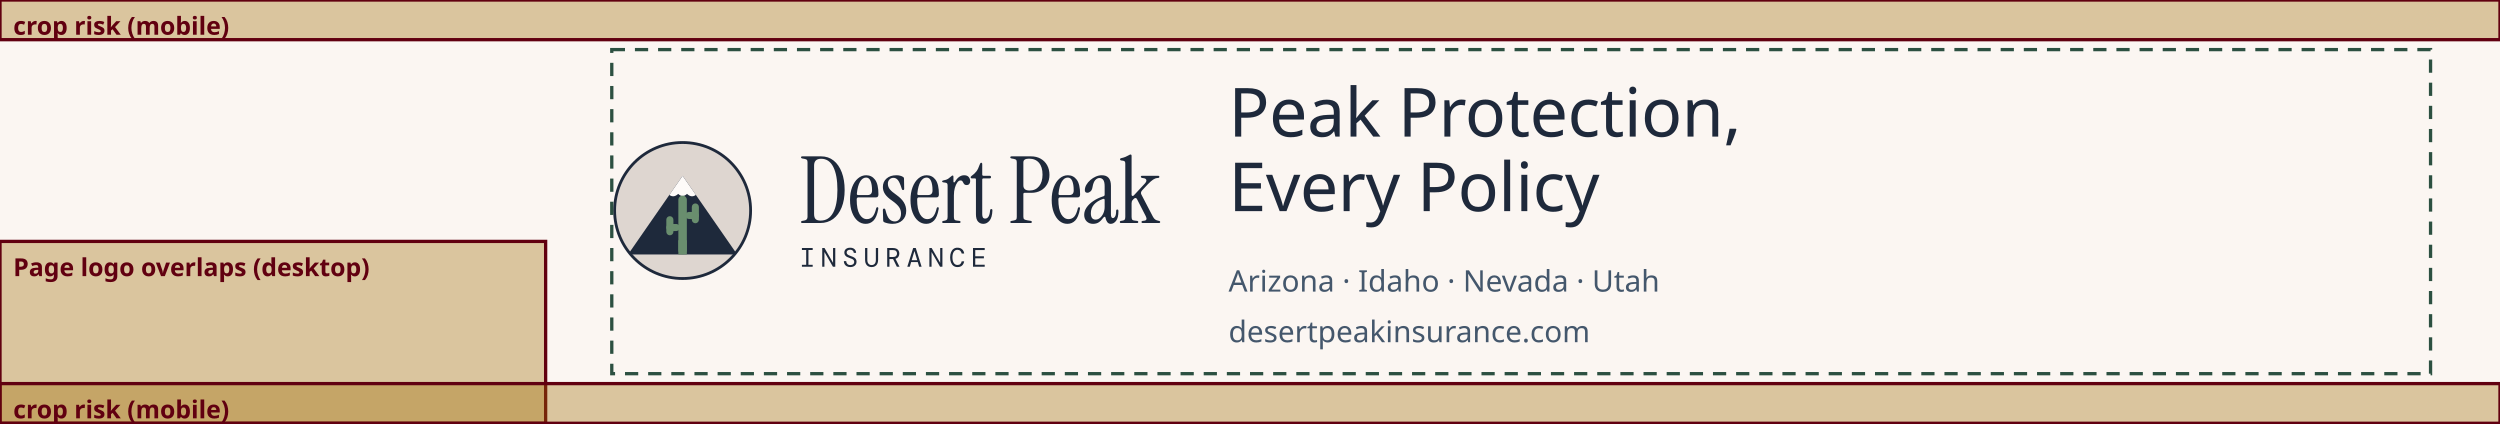
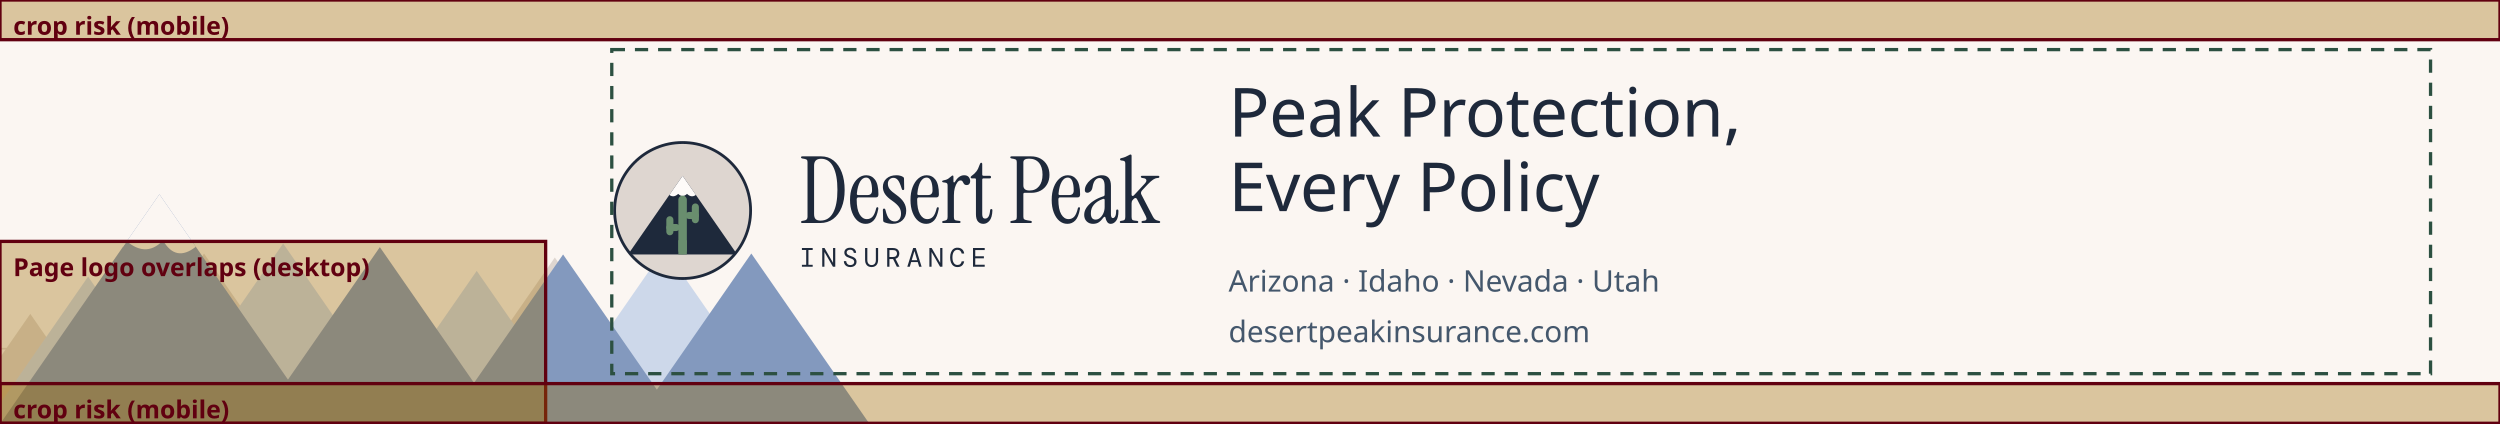
<svg xmlns="http://www.w3.org/2000/svg" viewBox="0 0 1512 256" width="1512" height="256" role="img" aria-labelledby="t">
  <style>@font-face{font-family:"Archivo";src:url("../../../../fonts/archivo-variable.woff2") format("woff2");font-weight:100 900;font-stretch:62% 125%;font-style:normal;font-display:block}
@font-face{font-family:"Archivo";src:url("../../../../fonts/archivo-italic-variable.woff2") format("woff2");font-weight:100 900;font-stretch:62% 125%;font-style:italic;font-display:block}
@font-face{font-family:"Source Serif 4";src:url("../../../../fonts/source-serif-4-variable.woff2") format("woff2");font-weight:200 900;font-style:normal;font-display:block}
@font-face{font-family:"Source Serif 4";src:url("../../../../fonts/source-serif-4-italic-variable.woff2") format("woff2");font-weight:200 900;font-style:italic;font-display:block}
@font-face{font-family:"Instrument Serif";src:url("../../../../fonts/instrument-serif-400.woff2") format("woff2");font-weight:400;font-style:normal;font-display:block}
@font-face{font-family:"Figtree";src:url("../../../../fonts/figtree-variable.woff2") format("woff2");font-weight:300 900;font-style:normal;font-display:block}
@font-face{font-family:"Figtree";src:url("../../../../fonts/figtree-italic-variable.woff2") format("woff2");font-weight:300 900;font-style:italic;font-display:block}
@font-face{font-family:"DM Mono";src:url("../../../../fonts/dm-mono-400.woff2") format("woff2");font-weight:400;font-style:normal;font-display:block}</style>
  <rect width="1512" height="256" fill="#FBF6F2" />
+   <g data-art="ridges">
+     <rect x="0" y="210.38" width="344.4" height="1" fill="#DED6D0" />
+     <polygon fill="#F1EAE5" points="-40,258 -38.56,258 -4.52,208.92 29.53,258 24.01,258 59.3,207.12 94.6,258 80.25,258 107.99,218.01 135.73,258 130.48,258 162.54,211.78 194.6,258 186.13,258 221.49,207.03 256.85,258 245.88,258 287.81,197.57 329.73,258 318.02,258 349.99,211.92 381.95,258 373.57,258 400.02,219.87 426.47,258 404.4,258" />
+     <polygon fill="#DED6D0" points="-40,258 -28.98,258 18.32,189.82 65.62,258 50.81,258 123.4,153.35 196,258 176.35,258 233.94,174.99 291.52,258 264.59,258 335.55,155.72 406.5,258 390.36,258 439.38,187.33 488.41,258 404.4,258" />
+     <polygon fill="#CDD8EA" points="-40,258 -9.65,258 53.28,167.29 116.21,258 94.42,258 171.24,147.26 248.05,258 222.98,258 288.32,163.81 353.66,258 327.25,258 401.94,150.33 476.63,258 404.4,258" />
+     <polygon fill="#8399BE" points="-40,258 -1.06,258 96.4,117.5 193.87,258 154.45,258 229.74,149.46 305.04,258 268.34,258 340.55,153.9 412.76,258 381.78,258 454.4,153.32 527.01,258 404.4,258" />
+     <path fill="#FBF6F2" d="M 96.4 117.5 L 118.42 149.24 q -12.11 9.52 -19.82 -3.81 q -11.01 11.43 -24.22 -1.59 L 74.38 149.24 Z" />
+   </g>
  <g data-logo="daniel/logo-horizontal.svg" transform="translate(370 84.48) scale(1.26)">
    <g transform="scale(.17)">
      <circle cx="200" cy="200" r="192" fill="#ded6d0" />
      <clipPath id="dpc">
        <circle cx="200" cy="200" r="192" />
      </clipPath>
      <g clip-path="url(#dpc)">
        <path fill="#1e293b" d="m200 102 154 222H46z" />
        <path fill="#fefbf9" d="m200 102 37.46 54q-12.49 9-24.97-3-12.49 12-24.98 0-12.48 12-24.97 3Z" />
        <g fill="#698e6e">
          <rect width="24" height="166" x="188" y="158" rx="12" />
          <path d="M188 284h24v40h-24z" />
          <rect width="20" height="56" x="226" y="180" rx="10" />
          <rect width="38" height="20" x="208" y="204" rx="10" />
          <rect width="20" height="54" x="154" y="216" rx="10" />
          <rect width="38" height="20" x="154" y="238" rx="10" />
        </g>
      </g>
      <circle cx="200" cy="200" r="192" fill="none" stroke="#1e293b" stroke-width="8" />
    </g>
    <path fill="#1e293b" d="M91.51 40q-.67 0-.67-.49 0-.4.58-.53l1.02-.18q1.52-.27 1.52-1.73V10.93q0-.93-.29-1.24t-1.23-.49l-1.02-.18q-.58-.13-.58-.53 0-.49.67-.49h8.98q3.47 0 6 2.02t3.91 5.67q1.38 3.64 1.38 8.44 0 4.85-1.45 8.4-1.44 3.56-4.06 5.51-2.63 1.96-6.23 1.96Zm8.71-1.16q3.96 0 6.02-3.77 2.07-3.78 2.07-10.94 0-7.11-1.98-11.04-1.97-3.93-5.84-3.93-3.38 0-3.38 3.24v23.2q0 1.78.73 2.51.74.73 2.38.73m21.65 1.56q-2.14 0-3.83-1.42-1.68-1.42-2.68-4.02t-1-6.03q0-3.51 1.02-6.17t2.8-4.18 3.95-1.51q2.63 0 4.25 2.15 1.62 2.16 1.62 7 0 1.47-1.11 1.47h-8.45q-.88 0-.88 1.02 0 4.71 1.37 7.07 1.38 2.35 3.51 2.35 1.69 0 2.76-1.2t1.73-4.04q.14-.49.58-.49.53 0 .4.89-.71 3.95-2.27 5.53-1.55 1.58-3.77 1.58m-3.56-13.82h4.49q2.13 0 2.13-2.22 0-2.89-.71-4.54-.71-1.64-2.13-1.64-1.73 0-2.91 2t-1.54 5.69q-.08.71.67.71m16.4 13.82q-1.02 0-2.18-.24-1.15-.25-1.86-.6-.4-.23-.4-.76l-.14-4.98q0-.75.58-.75.49 0 .67.71.75 3.15 1.84 4.31t2.65 1.15q1.29 0 2.13-1t.84-2.77-.97-3.16-3.29-3.02q-2.31-1.56-3.38-3.13-1.07-1.58-1.07-3.45 0-2.53 1.78-4.09 1.78-1.55 4.71-1.55.89 0 1.74.2.84.2 1.51.64.4.27.4.71l.09 4.89q0 .67-.54.67-.31 0-.44-.2-.14-.2-.22-.51-.89-2.89-1.78-4.03-.89-1.13-2.18-1.13-1.16 0-1.91.8-.76.8-.76 2 0 1.56.94 2.71.93 1.16 3.37 2.85 2.23 1.6 3.36 3.44 1.13 1.85 1.13 4.02 0 2.85-1.82 4.56t-4.8 1.71m16.18 0q-2.13 0-3.82-1.42t-2.69-4.02-1-6.03q0-3.51 1.02-6.17t2.8-4.18 3.96-1.51q2.62 0 4.24 2.15 1.62 2.16 1.62 7 0 1.47-1.11 1.47h-8.44q-.89 0-.89 1.02 0 4.71 1.38 7.07 1.37 2.35 3.51 2.35 1.69 0 2.75-1.2 1.07-1.2 1.74-4.04.13-.49.57-.49.54 0 .4.89-.71 3.95-2.26 5.53-1.56 1.58-3.78 1.58m-3.56-13.82h4.49q2.14 0 2.14-2.22 0-2.89-.72-4.54-.71-1.64-2.13-1.64-1.73 0-2.91 2t-1.53 5.69q-.09.71.66.71m17.43-6.4q1.82-3.11 4.4-3.11 1.46 0 2.17.86.71.87.71 1.94 0 .84-.42 1.37t-1.31.54q-.71 0-1.04-.34-.34-.33-.54-.77-.2-.45-.46-.78-.27-.33-.89-.33-.8 0-1.51.95-.71.96-1.18 2.56t-.47 3.64v10.31q0 .94.29 1.34t1.22.48l1.2.14q.49.09.49.49 0 .53-.66.53h-7.52q-.66 0-.66-.49 0-.4.58-.53l.53-.09q.93-.18 1.22-.56.29-.37.29-1.31V22.09q0-.8-.24-1.09-.25-.29-.87-.38l-.93-.13q-.58-.05-.58-.49 0-.36.71-.49 1.38-.22 2.11-.71t1.53-1.2q.4-.4.67-.4.4 0 .4.53v2.4q0 .31.27.38.26.07.49-.33m13.6 20.22q-1.56 0-2.56-1.09t-1-3.58V19.11q0-.53-.53-.53h-1.29q-.71 0-.71-.54 0-.35.4-.62 1.46-1.02 2.35-2.2t1.56-3.22q.31-.93.75-.93.49 0 .49.71v4.93q0 .62.62.62h2.89q.71 0 .71.63 0 .62-.71.62h-2.89q-.62 0-.62.62v16.58q0 .98.31 1.53.31.56 1.16.56.93 0 1.53-.94t.78-3.02q.09-.62.58-.62.53 0 .53.67-.13 3.42-1.4 4.93t-2.95 1.51m13.6-.4q-.67 0-.67-.49 0-.4.58-.53l1.02-.18q.93-.18 1.22-.49t.29-1.24V10.93q0-.93-.29-1.24t-1.22-.49l-1.02-.18q-.58-.13-.58-.53 0-.49.67-.49h9.28q2.63 0 4.63 1.13 2 1.14 3.11 3.14t1.11 4.62q0 2.53-1.11 4.49-1.11 1.95-3.07 3.04t-4.53 1.09h-3.2q-.62 0-.62.62v10.76q0 .93.35 1.27.36.33 1.6.55l1.65.27q.48.09.48.49 0 .53-.66.53Zm5.6-18.04q0 2.44 2.97 2.44 2.89 0 4.56-2.04t1.67-5.6q0-3.65-1.69-5.65t-4.8-2q-2.71 0-2.71 1.78Zm21.11 18.44q-2.14 0-3.83-1.42-1.68-1.42-2.68-4.02t-1-6.03q0-3.51 1.02-6.17t2.8-4.18 3.95-1.51q2.63 0 4.25 2.15 1.62 2.16 1.62 7 0 1.47-1.11 1.47h-8.45q-.88 0-.88 1.02 0 4.71 1.37 7.07 1.38 2.35 3.51 2.35 1.69 0 2.76-1.2t1.73-4.04q.14-.49.58-.49.53 0 .4.89-.71 3.95-2.27 5.53-1.55 1.58-3.77 1.58m-3.56-13.82h4.49q2.13 0 2.13-2.22 0-2.89-.71-4.54-.71-1.64-2.13-1.64-1.73 0-2.91 2t-1.54 5.69q-.08.71.67.71m15.91 13.82q-1.86 0-3.06-1.18t-1.2-3.13q0-1.91 1.2-3.62t3.28-3.09 4.76-2.22q.58-.18.58-.76v-4.04q0-2.14-.67-3.05t-1.82-.91q-1.11 0-2.02 1t-1.31 3.36q-.23 1.42-.96 2.06t-1.49.65q-1.24 0-1.24-1.25 0-1.29.73-2.55.73-1.27 1.93-2.31 1.2-1.05 2.63-1.67 1.42-.62 2.84-.62 4.4 0 4.4 5.11v13.6q0 1.86.93 1.86.58 0 1.07-.77.49-.78.49-2.65 0-.71.58-.71.53 0 .53.76 0 3.24-1.13 4.69-1.14 1.44-2.56 1.44-1.07 0-1.69-.87-.62-.86-.84-2.06-.05-.45-.38-.47t-.64.42q-1.07 1.47-2.18 2.22t-2.76.76m1.2-2.04q1.16 0 2.14-.83.97-.82 1.6-2.2.62-1.37.62-3.11v-3.24q0-.85-.94-.49-2.71.98-4.2 2.69-1.48 1.71-1.48 4.11 0 3.07 2.26 3.07M244.4 40q-.53 0-.53-.49 0-.44.49-.53l.62-.09q.93-.13 1.22-.53t.29-1.34V11.56q0-.8-.25-1.09-.24-.29-.86-.38l-.94-.13q-.48-.09-.48-.54 0-.44.48-.53 1.25-.27 2.09-.62.85-.36 1.43-.71.71-.45 1.06-.45.49 0 .49.71v18.62q0 .45.38.56t.73-.29l5.2-5.6q.94-1.02.78-1.71t-1.04-.87l-1.03-.17q-.57-.14-.57-.58 0-.45.62-.45h7.64q.62 0 .62.49t-.57.54l-.4.04q-1.03.09-2.05.78t-2.44 2.15l-2.76 2.94q-.93 1.02-.44 2l5.6 10.75q.49.89 1.06 1.29t1.43.58l.44.09q.53.13.53.53 0 .49-.62.49h-7.73q-.62 0-.62-.49 0-.44.57-.53l.76-.09q1.69-.22.71-2.18l-4.22-8.22q-.22-.45-.65-.49-.42-.04-.77.31l-.49.49q-.4.4-.54.8-.13.4-.13.89v6.53q0 .94.29 1.34t1.22.48l1.2.14q.49.09.49.53 0 .49-.53.49ZM91.27 61v-.94h2.05v-7.12h-2.05V52h5.17v.94H94.4v7.12h2.04V61Zm9.75 0v-9h1.1l4.09 7.11V52h1.07v9h-1.12l-4.09-7.11V61Zm13.5.15q-.95 0-1.65-.36t-1.08-1-.4-1.5h1.14q.01.77.52 1.33.5.56 1.47.56.89 0 1.37-.43t.48-1.04q0-.5-.23-.84t-.75-.6q-.52-.27-1.4-.55-1.23-.37-1.8-1.02-.56-.64-.56-1.59 0-.64.33-1.16t.96-.81 1.53-.29q.85 0 1.49.31.64.32.99.88t.35 1.3h-1.13q0-.36-.19-.71t-.58-.58-.98-.23q-.7 0-1.18.34t-.48.94q0 .45.22.75.21.31.7.56t1.32.54q.79.25 1.35.6.55.34.86.84t.3 1.24q0 .74-.37 1.3-.38.57-1.05.9-.66.32-1.55.32m10.18 0q-.9 0-1.6-.37t-1.1-1.14q-.41-.76-.41-1.92V52h1.08v5.76q0 1.16.57 1.79t1.49.63 1.48-.63q.55-.63.55-1.79V52h1.08v5.72q0 1.16-.41 1.92-.41.77-1.12 1.14t-1.61.37m7.5-.15v-9h2.76q1.04 0 1.72.35t1.01.94q.33.6.33 1.36 0 .89-.45 1.56-.46.68-1.4.95l1.95 3.84h-1.28l-1.81-3.69h-1.75V61Zm1.08-4.68h1.64q1.03 0 1.51-.47.49-.47.49-1.2 0-.77-.47-1.22t-1.54-.45h-1.63Zm8.57 4.68 2.82-9h1.25l2.8 9h-1.18l-.66-2.24h-3.19l-.65 2.24Zm3.41-7.48-1.3 4.34h2.65l-1.3-4.34Zm7.19 7.48v-9h1.1l4.09 7.11V52h1.07v9h-1.12l-4.09-7.11V61Zm13.47.15q-1.09 0-1.88-.57-.79-.58-1.21-1.62-.42-1.05-.42-2.46 0-1.4.42-2.45t1.21-1.63 1.88-.57q1.39 0 2.24.76.85.77.99 2.04h-1.2q-.13-.76-.64-1.27-.51-.52-1.39-.52-1.12 0-1.76.97t-.64 2.67.64 2.67 1.76.97q.91 0 1.41-.49t.62-1.26h1.2q-.21 1.29-1.02 2.03t-2.21.73m7.47-.15v-9h5.62v.98h-4.54v2.99h4.15v.98h-4.15v3.07h4.54V61Z" data-logo="wordmark.svg" />
  </g>
  <text font-family="Instrument Serif" font-size="41" font-weight="400" fill="#1E293B" letter-spacing="-0.005em">
    <tspan x="743.02" y="82.6">Peak Protection,</tspan>
    <tspan x="743.02" y="127.7">Every Policy</tspan>
  </text>
  <text font-family="DM Mono" font-size="18" font-weight="400" fill="#44576C">
    <tspan x="743.02" y="176.36">Arizona · Idaho · Nevada · Utah</tspan>
    <tspan x="743.02" y="206.96">desertpeakinsurance.com</tspan>
  </text>
  <rect x="0" y="146" width="330" height="110" fill="#9F6C00" fill-opacity="0.35" stroke="#610010" stroke-width="2" />
  <text font-family="Figtree" font-size="15" font-weight="600" fill="#610010">
    <tspan x="8" y="167">Page logo overlaps (desktop)</tspan>
  </text>
  <rect x="0" y="0" width="1512" height="24" fill="#9F6C00" fill-opacity="0.35" stroke="#610010" stroke-width="2" />
  <text font-family="Figtree" font-size="15" font-weight="600" fill="#610010">
    <tspan x="8" y="21">crop risk (mobile)</tspan>
  </text>
  <rect x="0" y="232" width="1512" height="24" fill="#9F6C00" fill-opacity="0.35" stroke="#610010" stroke-width="2" />
  <text font-family="Figtree" font-size="15" font-weight="600" fill="#610010">
    <tspan x="8" y="253">crop risk (mobile)</tspan>
  </text>
  <rect x="370" y="30" width="1100" height="196" fill="none" stroke="#2C5041" stroke-width="2" stroke-dasharray="8 6" />
</svg>
